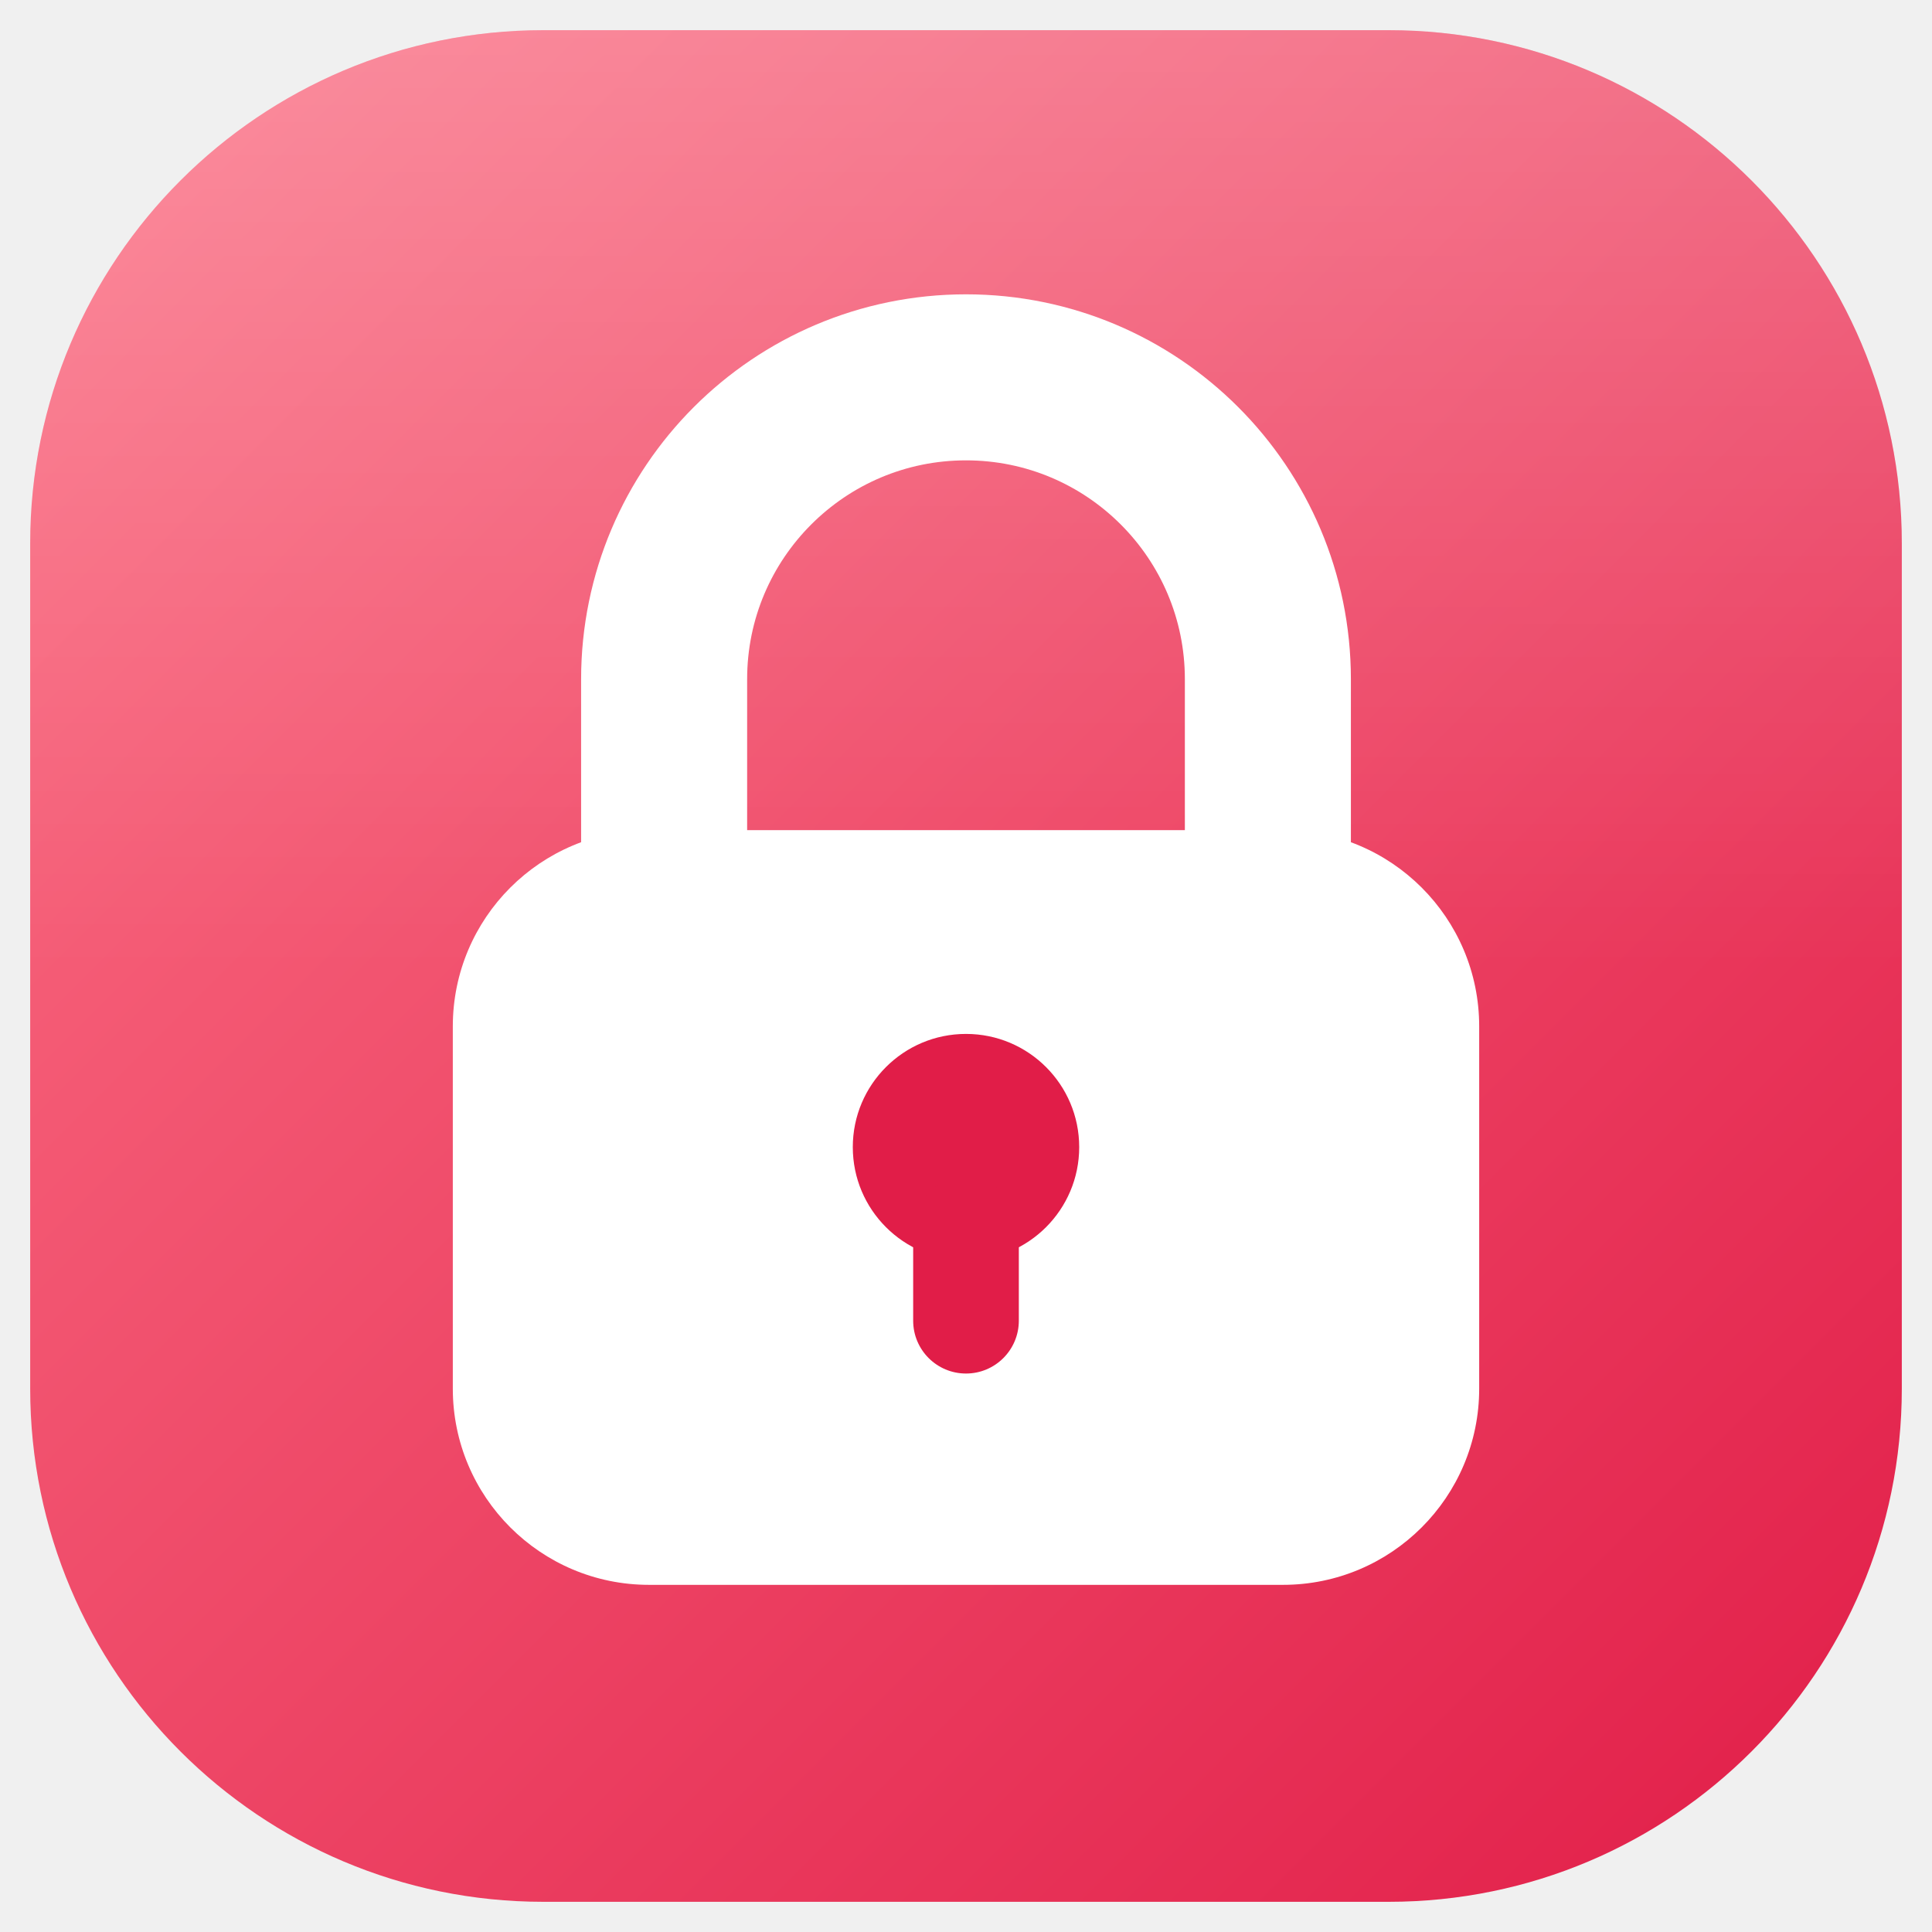
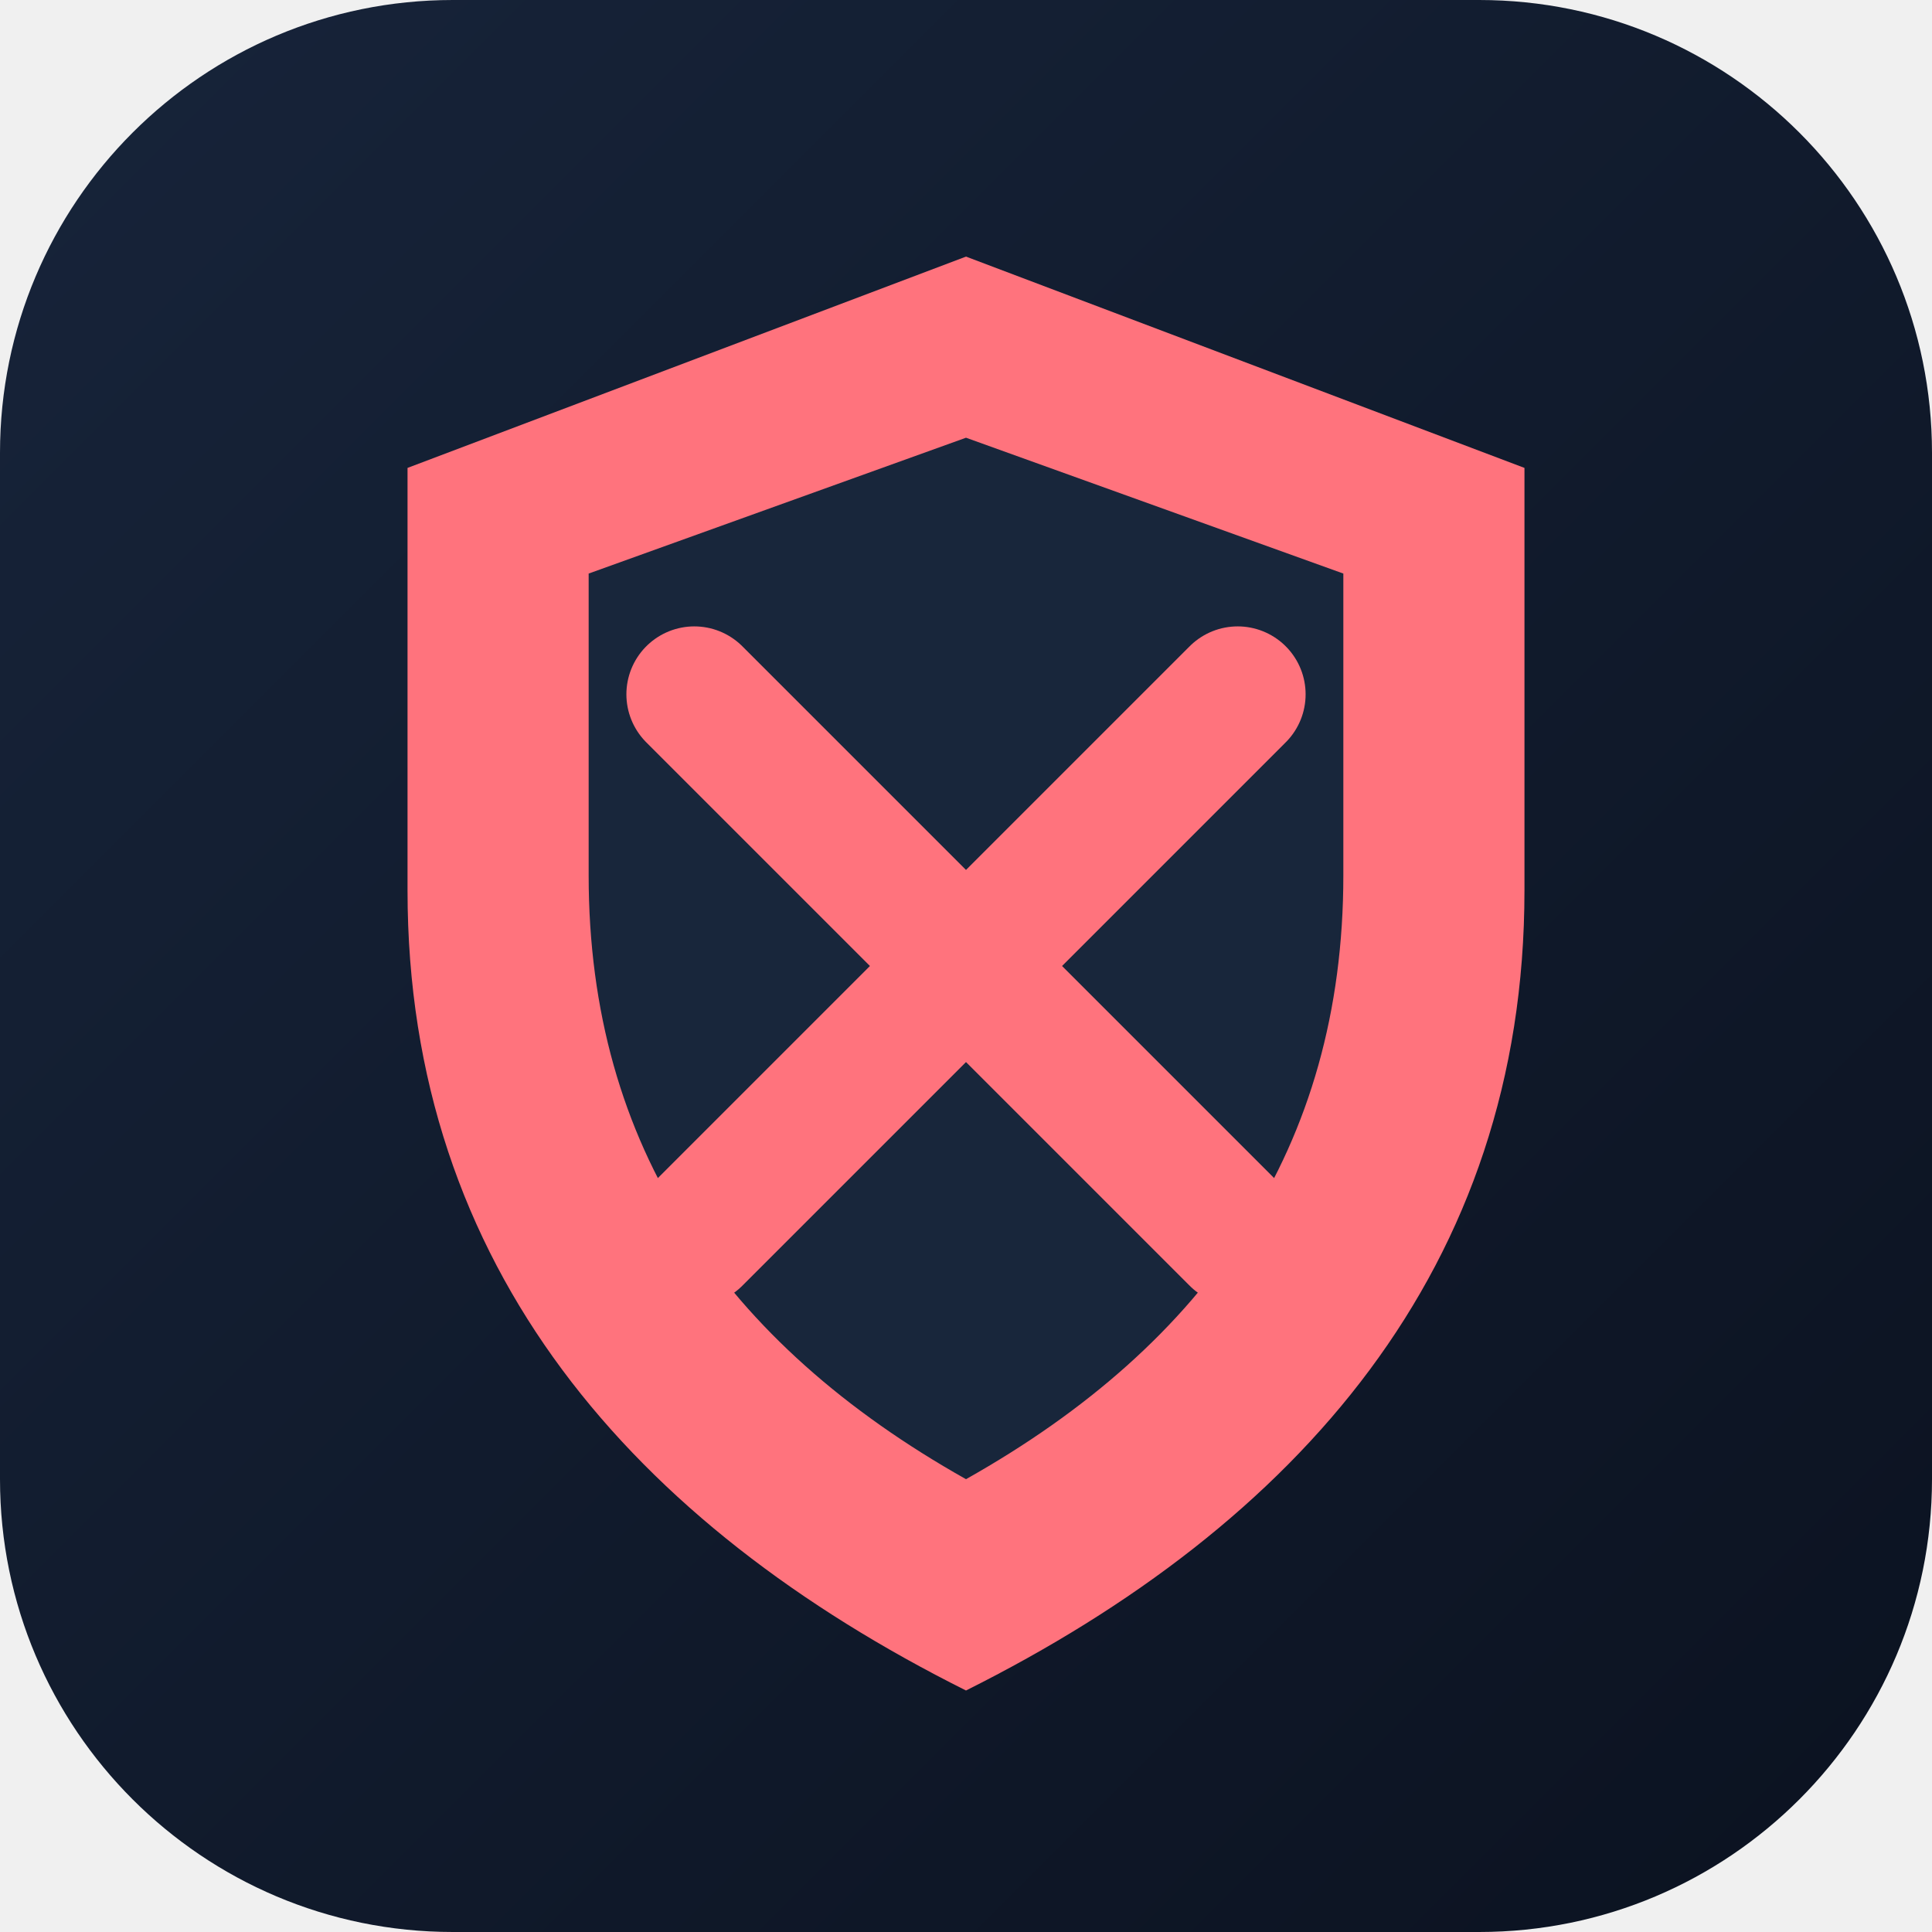
<svg xmlns="http://www.w3.org/2000/svg" viewBox="0 0 128 128">
  <defs>
    <linearGradient id="bg" x1="0" y1="0" x2="1" y2="1">
-       <stop offset="0" stop-color="#fb7185" />
-       <stop offset="1" stop-color="#e11d48" />
-     </linearGradient>
-     <linearGradient id="shine" x1="0" y1="0" x2="0" y2="1">
-       <stop offset="0" stop-color="#fff" stop-opacity=".22" />
-       <stop offset=".5" stop-color="#fff" stop-opacity="0" />
+       <stop stop-color="#17243A" />
+       <stop offset="1" stop-color="#0B1220" />
    </linearGradient>
  </defs>
-   <rect x="2" y="2" width="124" height="124" rx="34" fill="url(#bg)" />
-   <rect x="2" y="2" width="124" height="124" rx="34" fill="url(#shine)" />
-   <path d="M44 58V45a20 20 0 0 1 40 0v13" fill="none" stroke="#fff" stroke-width="11" stroke-linecap="round" />
-   <rect x="30" y="55" width="68" height="50" rx="13" fill="#fff" />
-   <circle cx="64" cy="76" r="7.5" fill="#e11d48" />
-   <rect x="60.5" y="78" width="7" height="13" rx="3.5" fill="#e11d48" />
+   <rect width="128" height="128" rx="30" fill="url(#bg)" />
+   <path d="M64 17 101 31v28c0 25-15 42-37 53C42 101 27 84 27 59V31z" fill="#FF737D" />
+   <path d="M64 29 89 38v20c0 18-9 31-25 40-16-9-25-22-25-40V38z" fill="#18263B" />
+   <path d="m46 46 36 36m0-36L46 82" stroke="#FF737D" stroke-width="9" stroke-linecap="round" />
</svg>
